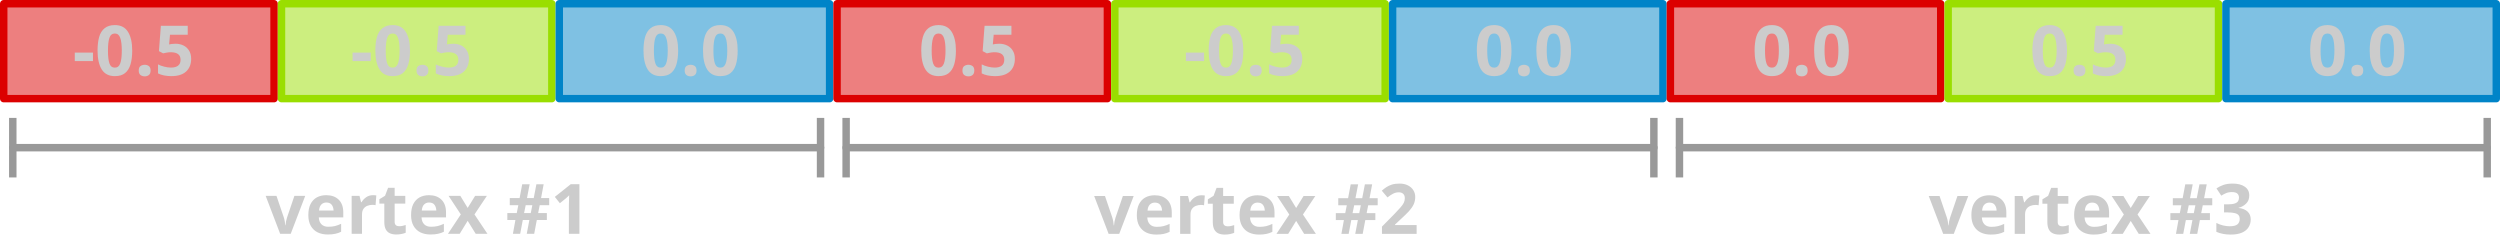
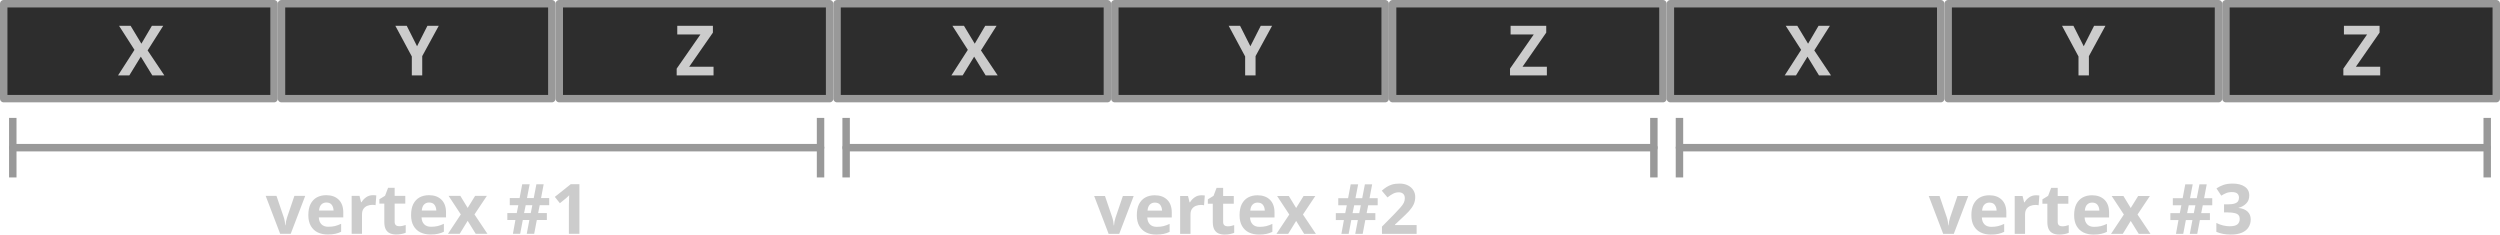
<svg xmlns="http://www.w3.org/2000/svg" width="671.793" height="63.028" viewBox="0 0 671.793 63.028" version="1.1" id="svg1">
  <defs id="defs1">
    <marker style="overflow:visible" id="marker22" refX="0" refY="0" orient="auto" markerWidth="1" markerHeight="1" viewBox="0 0 1 1" preserveAspectRatio="xMidYMid">
      <path style="fill:none;stroke:context-stroke;stroke-width:1" d="M 0,4 V -4" id="path22" />
    </marker>
    <marker style="overflow:visible" id="Stop" refX="0" refY="0" orient="auto" markerWidth="1" markerHeight="1" viewBox="0 0 1 1" preserveAspectRatio="xMidYMid">
      <path style="fill:none;stroke:context-stroke;stroke-width:1" d="M 0,4 V -4" id="path23" />
    </marker>
    <rect x="53.531" y="58.333" width="92.353" height="25.507" id="rect21" />
    <marker style="overflow:visible" id="Stop-1" refX="0" refY="0" orient="auto" markerWidth="1" markerHeight="1" viewBox="0 0 1 1" preserveAspectRatio="xMidYMid">
      <path style="fill:none;stroke:context-stroke;stroke-width:1" d="M 0,4 V -4" id="path23-5" />
    </marker>
    <marker style="overflow:visible" id="marker22-8" refX="0" refY="0" orient="auto" markerWidth="1" markerHeight="1" viewBox="0 0 1 1" preserveAspectRatio="xMidYMid">
      <path style="fill:none;stroke:context-stroke;stroke-width:1" d="M 0,4 V -4" id="path22-6" />
    </marker>
    <marker style="overflow:visible" id="Stop-8" refX="0" refY="0" orient="auto" markerWidth="1" markerHeight="1" viewBox="0 0 1 1" preserveAspectRatio="xMidYMid">
      <path style="fill:none;stroke:context-stroke;stroke-width:1" d="M 0,4 V -4" id="path23-6" />
    </marker>
    <marker style="overflow:visible" id="marker22-2" refX="0" refY="0" orient="auto" markerWidth="1" markerHeight="1" viewBox="0 0 1 1" preserveAspectRatio="xMidYMid">
      <path style="fill:none;stroke:context-stroke;stroke-width:1" d="M 0,4 V -4" id="path22-65" />
    </marker>
  </defs>
  <g id="layer1" transform="translate(-168.352,53.83188)">
-     <rect style="opacity:1;fill:#dc0000;fill-opacity:0.502;stroke:#dc0000;stroke-width:2;stroke-linecap:round;stroke-linejoin:round;stroke-dasharray:none;stroke-dashoffset:0" id="rect20" width="72.644" height="25.507" x="169.352" y="-52.832" />
+     <rect style="opacity:1;fill:#2d2d2d;fill-opacity:1;stroke:#999999;stroke-width:2;stroke-linecap:round;stroke-linejoin:round;stroke-dasharray:none;stroke-dashoffset:0;stroke-opacity:1" id="rect20" width="72.644" height="25.507" x="169.352" y="-52.832" />
    <text xml:space="preserve" id="text20" style="font-style:normal;font-variant:normal;font-weight:bold;font-stretch:normal;font-size:18.667px;line-height:1.5;font-family:'Trebuchet MS';-inkscape-font-specification:'Trebuchet MS, Bold';font-variant-ligatures:normal;font-variant-caps:normal;font-variant-numeric:normal;font-variant-east-asian:normal;text-align:center;writing-mode:lr-tb;direction:ltr;white-space:pre-wrap;shape-inside:url(#rect20);display:inline;opacity:1;fill:#cccccc;fill-opacity:1;stroke:none;stroke-width:2;stroke-linecap:round;stroke-linejoin:round;stroke-dasharray:none;stroke-dashoffset:0" x="46.177" y="0">
-       <tspan x="187.882" y="-33.561" id="tspan2">-0.5</tspan>
+       <tspan x="200.068" y="-33.561" id="tspan1">X</tspan>
    </text>
-     <rect style="fill:#9ade00;fill-opacity:0.502;stroke:#9ade00;stroke-width:2;stroke-linecap:round;stroke-linejoin:round;stroke-dasharray:none;stroke-dashoffset:0" id="rect20-1" width="72.644" height="25.507" x="243.996" y="-52.832" />
+     <rect style="fill:#2d2d2d;fill-opacity:1;stroke:#999999;stroke-width:2;stroke-linecap:round;stroke-linejoin:round;stroke-dasharray:none;stroke-dashoffset:0;stroke-opacity:1;opacity:1" id="rect20-1" width="72.644" height="25.507" x="243.996" y="-52.832" />
    <text xml:space="preserve" id="text20-0" style="font-style:normal;font-variant:normal;font-weight:bold;font-stretch:normal;font-size:18.667px;line-height:1.5;font-family:'Trebuchet MS';-inkscape-font-specification:'Trebuchet MS, Bold';font-variant-ligatures:normal;font-variant-caps:normal;font-variant-numeric:normal;font-variant-east-asian:normal;text-align:center;writing-mode:lr-tb;direction:ltr;white-space:pre-wrap;shape-inside:url(#rect20-1);display:inline;fill:#cccccc;fill-opacity:1;stroke:none;stroke-width:2;stroke-linecap:round;stroke-linejoin:round;stroke-dasharray:none;stroke-dashoffset:0" x="46.177" y="0">
-       <tspan x="262.526" y="-33.561" id="tspan5">-0.5</tspan>
+       <tspan x="274.593" y="-33.561" id="tspan2">Y</tspan>
    </text>
-     <rect style="fill:#0084c8;fill-opacity:0.502;stroke:#0084c8;stroke-width:2;stroke-linecap:round;stroke-linejoin:round;stroke-dasharray:none;stroke-dashoffset:0" id="rect20-1-6" width="72.644" height="25.507" x="318.639" y="-52.832" />
+     <rect style="fill:#2d2d2d;fill-opacity:1;stroke:#999999;stroke-width:2;stroke-linecap:round;stroke-linejoin:round;stroke-dasharray:none;stroke-dashoffset:0;opacity:1;stroke-opacity:1" id="rect20-1-6" width="72.644" height="25.507" x="318.639" y="-52.832" />
    <text xml:space="preserve" id="text20-0-5" style="font-style:normal;font-variant:normal;font-weight:bold;font-stretch:normal;font-size:18.667px;line-height:1.5;font-family:'Trebuchet MS';-inkscape-font-specification:'Trebuchet MS, Bold';font-variant-ligatures:normal;font-variant-caps:normal;font-variant-numeric:normal;font-variant-east-asian:normal;text-align:center;writing-mode:lr-tb;direction:ltr;white-space:pre-wrap;shape-inside:url(#rect20-1-6);display:inline;fill:#cccccc;fill-opacity:1;stroke:none;stroke-width:2;stroke-linecap:round;stroke-linejoin:round;stroke-dasharray:none;stroke-dashoffset:0" x="46.177" y="0">
-       <tspan x="340.596" y="-33.561" id="tspan6">0.0</tspan>
+       <tspan x="349.734" y="-33.561" id="tspan3">Z</tspan>
    </text>
-     <rect style="fill:#dc0000;fill-opacity:0.502;stroke:#dc0000;stroke-width:2;stroke-linecap:round;stroke-linejoin:round;stroke-dasharray:none;stroke-dashoffset:0" id="rect20-6" width="72.644" height="25.507" x="393.283" y="-52.832" />
+     <rect style="fill:#2d2d2d;fill-opacity:1;stroke:#999999;stroke-width:2;stroke-linecap:round;stroke-linejoin:round;stroke-dasharray:none;stroke-dashoffset:0;stroke-opacity:1;opacity:1" id="rect20-6" width="72.644" height="25.507" x="393.283" y="-52.832" />
    <text xml:space="preserve" id="text20-8" style="font-style:normal;font-variant:normal;font-weight:bold;font-stretch:normal;font-size:18.667px;line-height:1.5;font-family:'Trebuchet MS';-inkscape-font-specification:'Trebuchet MS, Bold';font-variant-ligatures:normal;font-variant-caps:normal;font-variant-numeric:normal;font-variant-east-asian:normal;text-align:center;writing-mode:lr-tb;direction:ltr;white-space:pre-wrap;shape-inside:url(#rect20-6);display:inline;fill:#cccccc;fill-opacity:1;stroke:none;stroke-width:2;stroke-linecap:round;stroke-linejoin:round;stroke-dasharray:none;stroke-dashoffset:0" x="46.177" y="0">
-       <tspan x="415.24" y="-33.561" id="tspan7">0.5</tspan>
+       <tspan x="423.999" y="-33.561" id="tspan4">X</tspan>
    </text>
-     <rect style="fill:#9ade00;fill-opacity:0.502;stroke:#9ade00;stroke-width:2;stroke-linecap:round;stroke-linejoin:round;stroke-dasharray:none;stroke-dashoffset:0" id="rect20-1-3" width="72.644" height="25.507" x="467.927" y="-52.832" />
+     <rect style="fill:#2d2d2d;fill-opacity:1;stroke:#999999;stroke-width:2;stroke-linecap:round;stroke-linejoin:round;stroke-dasharray:none;stroke-dashoffset:0;stroke-opacity:1;opacity:1" id="rect20-1-3" width="72.644" height="25.507" x="467.927" y="-52.832" />
    <text xml:space="preserve" id="text20-0-4" style="font-style:normal;font-variant:normal;font-weight:bold;font-stretch:normal;font-size:18.667px;line-height:1.5;font-family:'Trebuchet MS';-inkscape-font-specification:'Trebuchet MS, Bold';font-variant-ligatures:normal;font-variant-caps:normal;font-variant-numeric:normal;font-variant-east-asian:normal;text-align:center;writing-mode:lr-tb;direction:ltr;white-space:pre-wrap;shape-inside:url(#rect20-1-3);display:inline;fill:#cccccc;fill-opacity:1;stroke:none;stroke-width:2;stroke-linecap:round;stroke-linejoin:round;stroke-dasharray:none;stroke-dashoffset:0" x="46.177" y="0">
-       <tspan x="486.456" y="-33.561" id="tspan8">-0.5</tspan>
+       <tspan x="498.524" y="-33.561" id="tspan5">Y</tspan>
    </text>
-     <rect style="fill:#0084c8;fill-opacity:0.502;stroke:#0084c8;stroke-width:2;stroke-linecap:round;stroke-linejoin:round;stroke-dasharray:none;stroke-dashoffset:0" id="rect20-1-6-8" width="72.644" height="25.507" x="542.57" y="-52.832" />
+     <rect style="fill:#2d2d2d;fill-opacity:1;stroke:#999999;stroke-width:2;stroke-linecap:round;stroke-linejoin:round;stroke-dasharray:none;stroke-dashoffset:0;stroke-opacity:1;opacity:1" id="rect20-1-6-8" width="72.644" height="25.507" x="542.57" y="-52.832" />
    <text xml:space="preserve" id="text20-0-5-4" style="font-style:normal;font-variant:normal;font-weight:bold;font-stretch:normal;font-size:18.667px;line-height:1.5;font-family:'Trebuchet MS';-inkscape-font-specification:'Trebuchet MS, Bold';font-variant-ligatures:normal;font-variant-caps:normal;font-variant-numeric:normal;font-variant-east-asian:normal;text-align:center;writing-mode:lr-tb;direction:ltr;white-space:pre-wrap;shape-inside:url(#rect20-1-6-8);display:inline;fill:#cccccc;fill-opacity:1;stroke:none;stroke-width:2;stroke-linecap:round;stroke-linejoin:round;stroke-dasharray:none;stroke-dashoffset:0" x="46.177" y="0">
-       <tspan x="564.528" y="-33.561" id="tspan9">0.0</tspan>
+       <tspan x="573.665" y="-33.561" id="tspan6">Z</tspan>
    </text>
-     <rect style="fill:#dc0000;fill-opacity:0.502;stroke:#dc0000;stroke-width:2;stroke-linecap:round;stroke-linejoin:round;stroke-dasharray:none;stroke-dashoffset:0" id="rect20-6-5" width="72.644" height="25.507" x="617.214" y="-52.832" />
+     <rect style="fill:#2d2d2d;fill-opacity:1;stroke:#999999;stroke-width:2;stroke-linecap:round;stroke-linejoin:round;stroke-dasharray:none;stroke-dashoffset:0;stroke-opacity:1;opacity:1" id="rect20-6-5" width="72.644" height="25.507" x="617.214" y="-52.832" />
    <text xml:space="preserve" id="text20-8-3" style="font-style:normal;font-variant:normal;font-weight:bold;font-stretch:normal;font-size:18.667px;line-height:1.5;font-family:'Trebuchet MS';-inkscape-font-specification:'Trebuchet MS, Bold';font-variant-ligatures:normal;font-variant-caps:normal;font-variant-numeric:normal;font-variant-east-asian:normal;text-align:center;writing-mode:lr-tb;direction:ltr;white-space:pre-wrap;shape-inside:url(#rect20-6-5);display:inline;fill:#cccccc;fill-opacity:1;stroke:none;stroke-width:2;stroke-linecap:round;stroke-linejoin:round;stroke-dasharray:none;stroke-dashoffset:0" x="46.177" y="0">
-       <tspan x="639.172" y="-33.561" id="tspan10">0.0</tspan>
+       <tspan x="647.931" y="-33.561" id="tspan7">X</tspan>
    </text>
-     <rect style="fill:#9ade00;fill-opacity:0.502;stroke:#9ade00;stroke-width:2;stroke-linecap:round;stroke-linejoin:round;stroke-dasharray:none;stroke-dashoffset:0" id="rect20-1-3-3" width="72.644" height="25.507" x="691.858" y="-52.832" />
+     <rect style="fill:#2d2d2d;fill-opacity:1;stroke:#999999;stroke-width:2;stroke-linecap:round;stroke-linejoin:round;stroke-dasharray:none;stroke-dashoffset:0;stroke-opacity:1;opacity:1" id="rect20-1-3-3" width="72.644" height="25.507" x="691.858" y="-52.832" />
    <text xml:space="preserve" id="text20-0-4-7" style="font-style:normal;font-variant:normal;font-weight:bold;font-stretch:normal;font-size:18.667px;line-height:1.5;font-family:'Trebuchet MS';-inkscape-font-specification:'Trebuchet MS, Bold';font-variant-ligatures:normal;font-variant-caps:normal;font-variant-numeric:normal;font-variant-east-asian:normal;text-align:center;writing-mode:lr-tb;direction:ltr;white-space:pre-wrap;shape-inside:url(#rect20-1-3-3);display:inline;fill:#cccccc;fill-opacity:1;stroke:none;stroke-width:2;stroke-linecap:round;stroke-linejoin:round;stroke-dasharray:none;stroke-dashoffset:0" x="46.177" y="0">
-       <tspan x="713.815" y="-33.561" id="tspan11">0.5</tspan>
+       <tspan x="722.456" y="-33.561" id="tspan8">Y</tspan>
    </text>
-     <rect style="fill:#0084c8;fill-opacity:0.502;stroke:#0084c8;stroke-width:2;stroke-linecap:round;stroke-linejoin:round;stroke-dasharray:none;stroke-dashoffset:0" id="rect20-1-6-8-4" width="72.644" height="25.507" x="766.501" y="-52.832" />
+     <rect style="fill:#2d2d2d;fill-opacity:1;stroke:#999999;stroke-width:2;stroke-linecap:round;stroke-linejoin:round;stroke-dasharray:none;stroke-dashoffset:0;stroke-opacity:1;opacity:1" id="rect20-1-6-8-4" width="72.644" height="25.507" x="766.501" y="-52.832" />
    <text xml:space="preserve" id="text20-0-5-4-3" style="font-style:normal;font-variant:normal;font-weight:bold;font-stretch:normal;font-size:18.667px;line-height:1.5;font-family:'Trebuchet MS';-inkscape-font-specification:'Trebuchet MS, Bold';font-variant-ligatures:normal;font-variant-caps:normal;font-variant-numeric:normal;font-variant-east-asian:normal;text-align:center;writing-mode:lr-tb;direction:ltr;white-space:pre-wrap;shape-inside:url(#rect20-1-6-8-4);display:inline;fill:#cccccc;fill-opacity:1;stroke:none;stroke-width:2;stroke-linecap:round;stroke-linejoin:round;stroke-dasharray:none;stroke-dashoffset:0" x="46.177" y="0">
-       <tspan x="788.459" y="-33.561" id="tspan12">0.0</tspan>
+       <tspan x="797.596" y="-33.561" id="tspan9">Z</tspan>
    </text>
    <path style="opacity:1;fill:none;fill-opacity:0.502;stroke:#999999;stroke-width:2;stroke-linecap:round;stroke-linejoin:round;stroke-dasharray:none;stroke-dashoffset:0;marker-start:url(#Stop);marker-end:url(#marker22)" d="M 171.789,-14.151 H 388.846" id="path21" />
    <path style="fill:none;fill-opacity:0.502;stroke:#999999;stroke-width:2;stroke-linecap:round;stroke-linejoin:round;stroke-dasharray:none;stroke-dashoffset:0;marker-start:url(#Stop-1);marker-end:url(#marker22-8)" d="M 395.72,-14.151 H 612.777" id="path21-4" />
    <path style="fill:none;fill-opacity:0.502;stroke:#999999;stroke-width:2;stroke-linecap:round;stroke-linejoin:round;stroke-dasharray:none;stroke-dashoffset:0;marker-start:url(#Stop-8);marker-end:url(#marker22-2)" d="M 619.652,-14.151 H 836.708" id="path21-2" />
    <text xml:space="preserve" style="font-style:normal;font-variant:normal;font-weight:bold;font-stretch:normal;font-size:18.667px;line-height:1.5;font-family:'Trebuchet MS';-inkscape-font-specification:'Trebuchet MS, Bold';font-variant-ligatures:normal;font-variant-caps:normal;font-variant-numeric:normal;font-variant-east-asian:normal;writing-mode:lr-tb;direction:ltr;opacity:1;fill:#cccccc;fill-opacity:1;stroke:none;stroke-width:2;stroke-linecap:round;stroke-linejoin:round;stroke-dasharray:none;stroke-dashoffset:0" x="239.744" y="8.995" id="text22">
      <tspan id="tspan22" x="239.744" y="8.995">vertex #1</tspan>
    </text>
    <text xml:space="preserve" style="font-style:normal;font-variant:normal;font-weight:bold;font-stretch:normal;font-size:18.667px;line-height:1.5;font-family:'Trebuchet MS';-inkscape-font-specification:'Trebuchet MS, Bold';font-variant-ligatures:normal;font-variant-caps:normal;font-variant-numeric:normal;font-variant-east-asian:normal;writing-mode:lr-tb;direction:ltr;fill:#cccccc;fill-opacity:1;stroke:none;stroke-width:2;stroke-linecap:round;stroke-linejoin:round;stroke-dasharray:none;stroke-dashoffset:0" x="462.371" y="9.014" id="text22-2">
      <tspan id="tspan23" x="462.371" y="9.014">vertex #2</tspan>
    </text>
    <text xml:space="preserve" style="font-style:normal;font-variant:normal;font-weight:bold;font-stretch:normal;font-size:18.667px;line-height:1.5;font-family:'Trebuchet MS';-inkscape-font-specification:'Trebuchet MS, Bold';font-variant-ligatures:normal;font-variant-caps:normal;font-variant-numeric:normal;font-variant-east-asian:normal;writing-mode:lr-tb;direction:ltr;fill:#cccccc;fill-opacity:1;stroke:none;stroke-width:2;stroke-linecap:round;stroke-linejoin:round;stroke-dasharray:none;stroke-dashoffset:0" x="686.631" y="9.014" id="text22-29">
      <tspan id="tspan24" x="686.631" y="9.014">vertex #3</tspan>
    </text>
  </g>
</svg>
